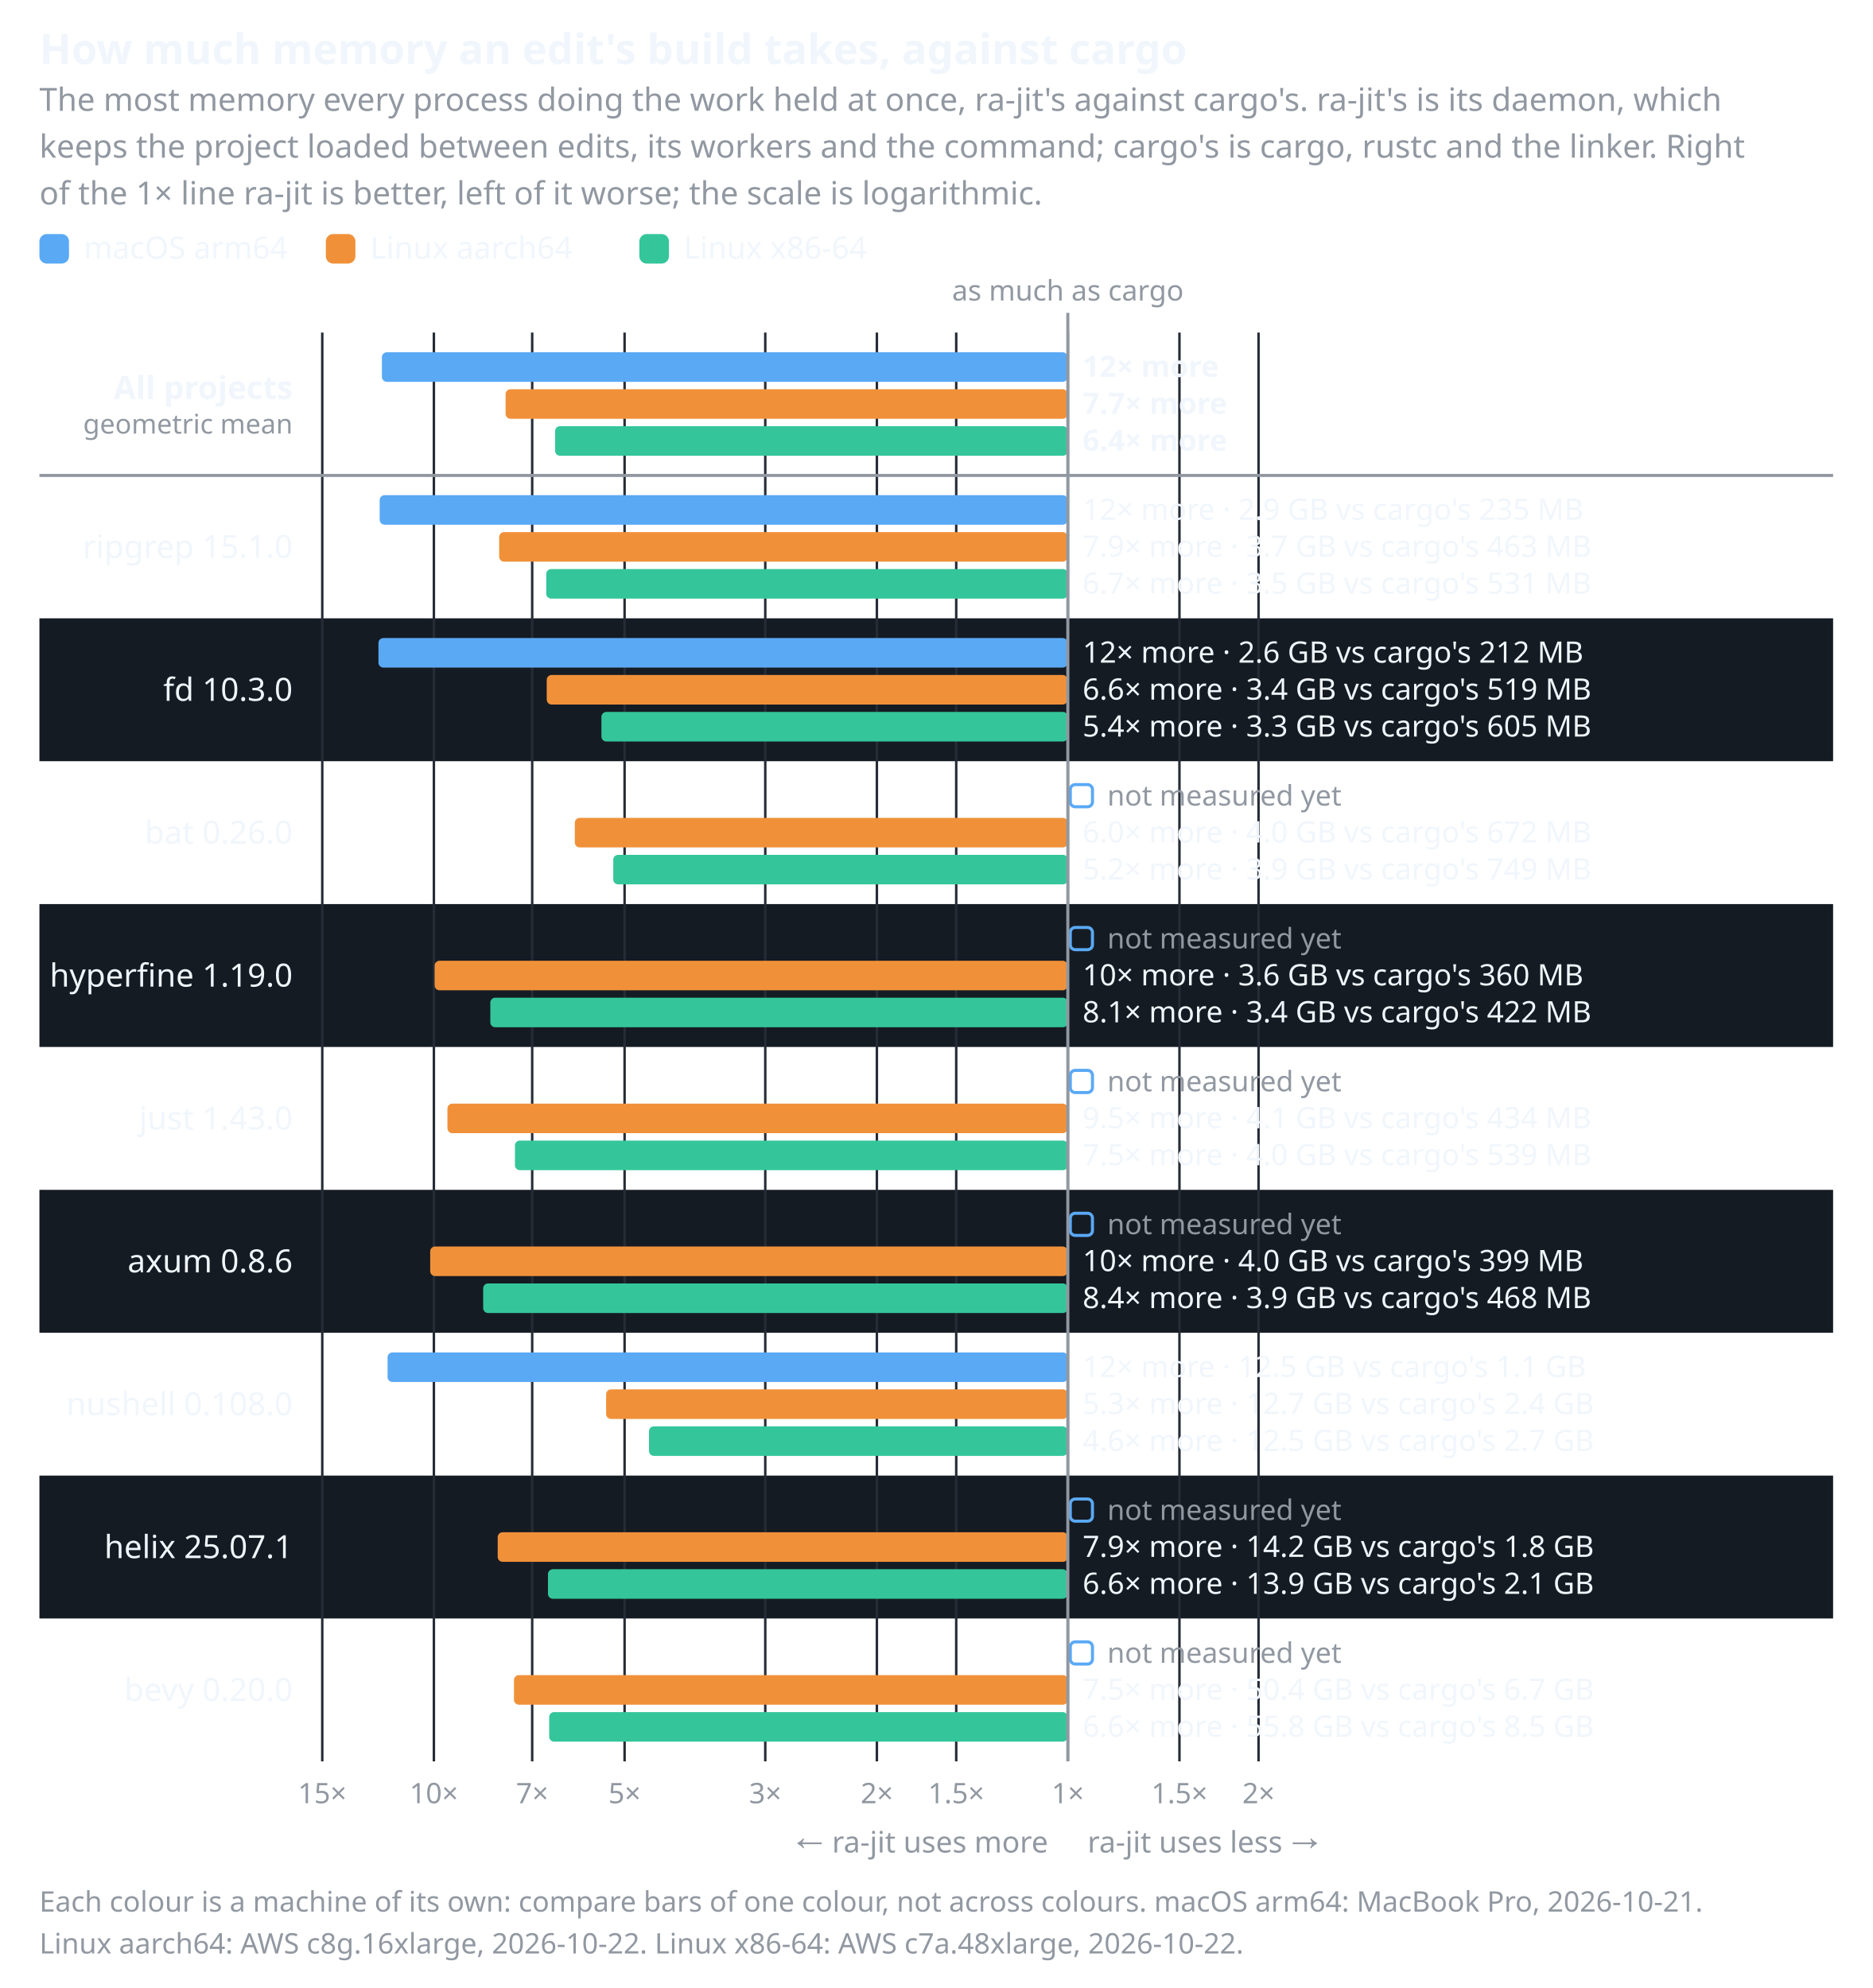
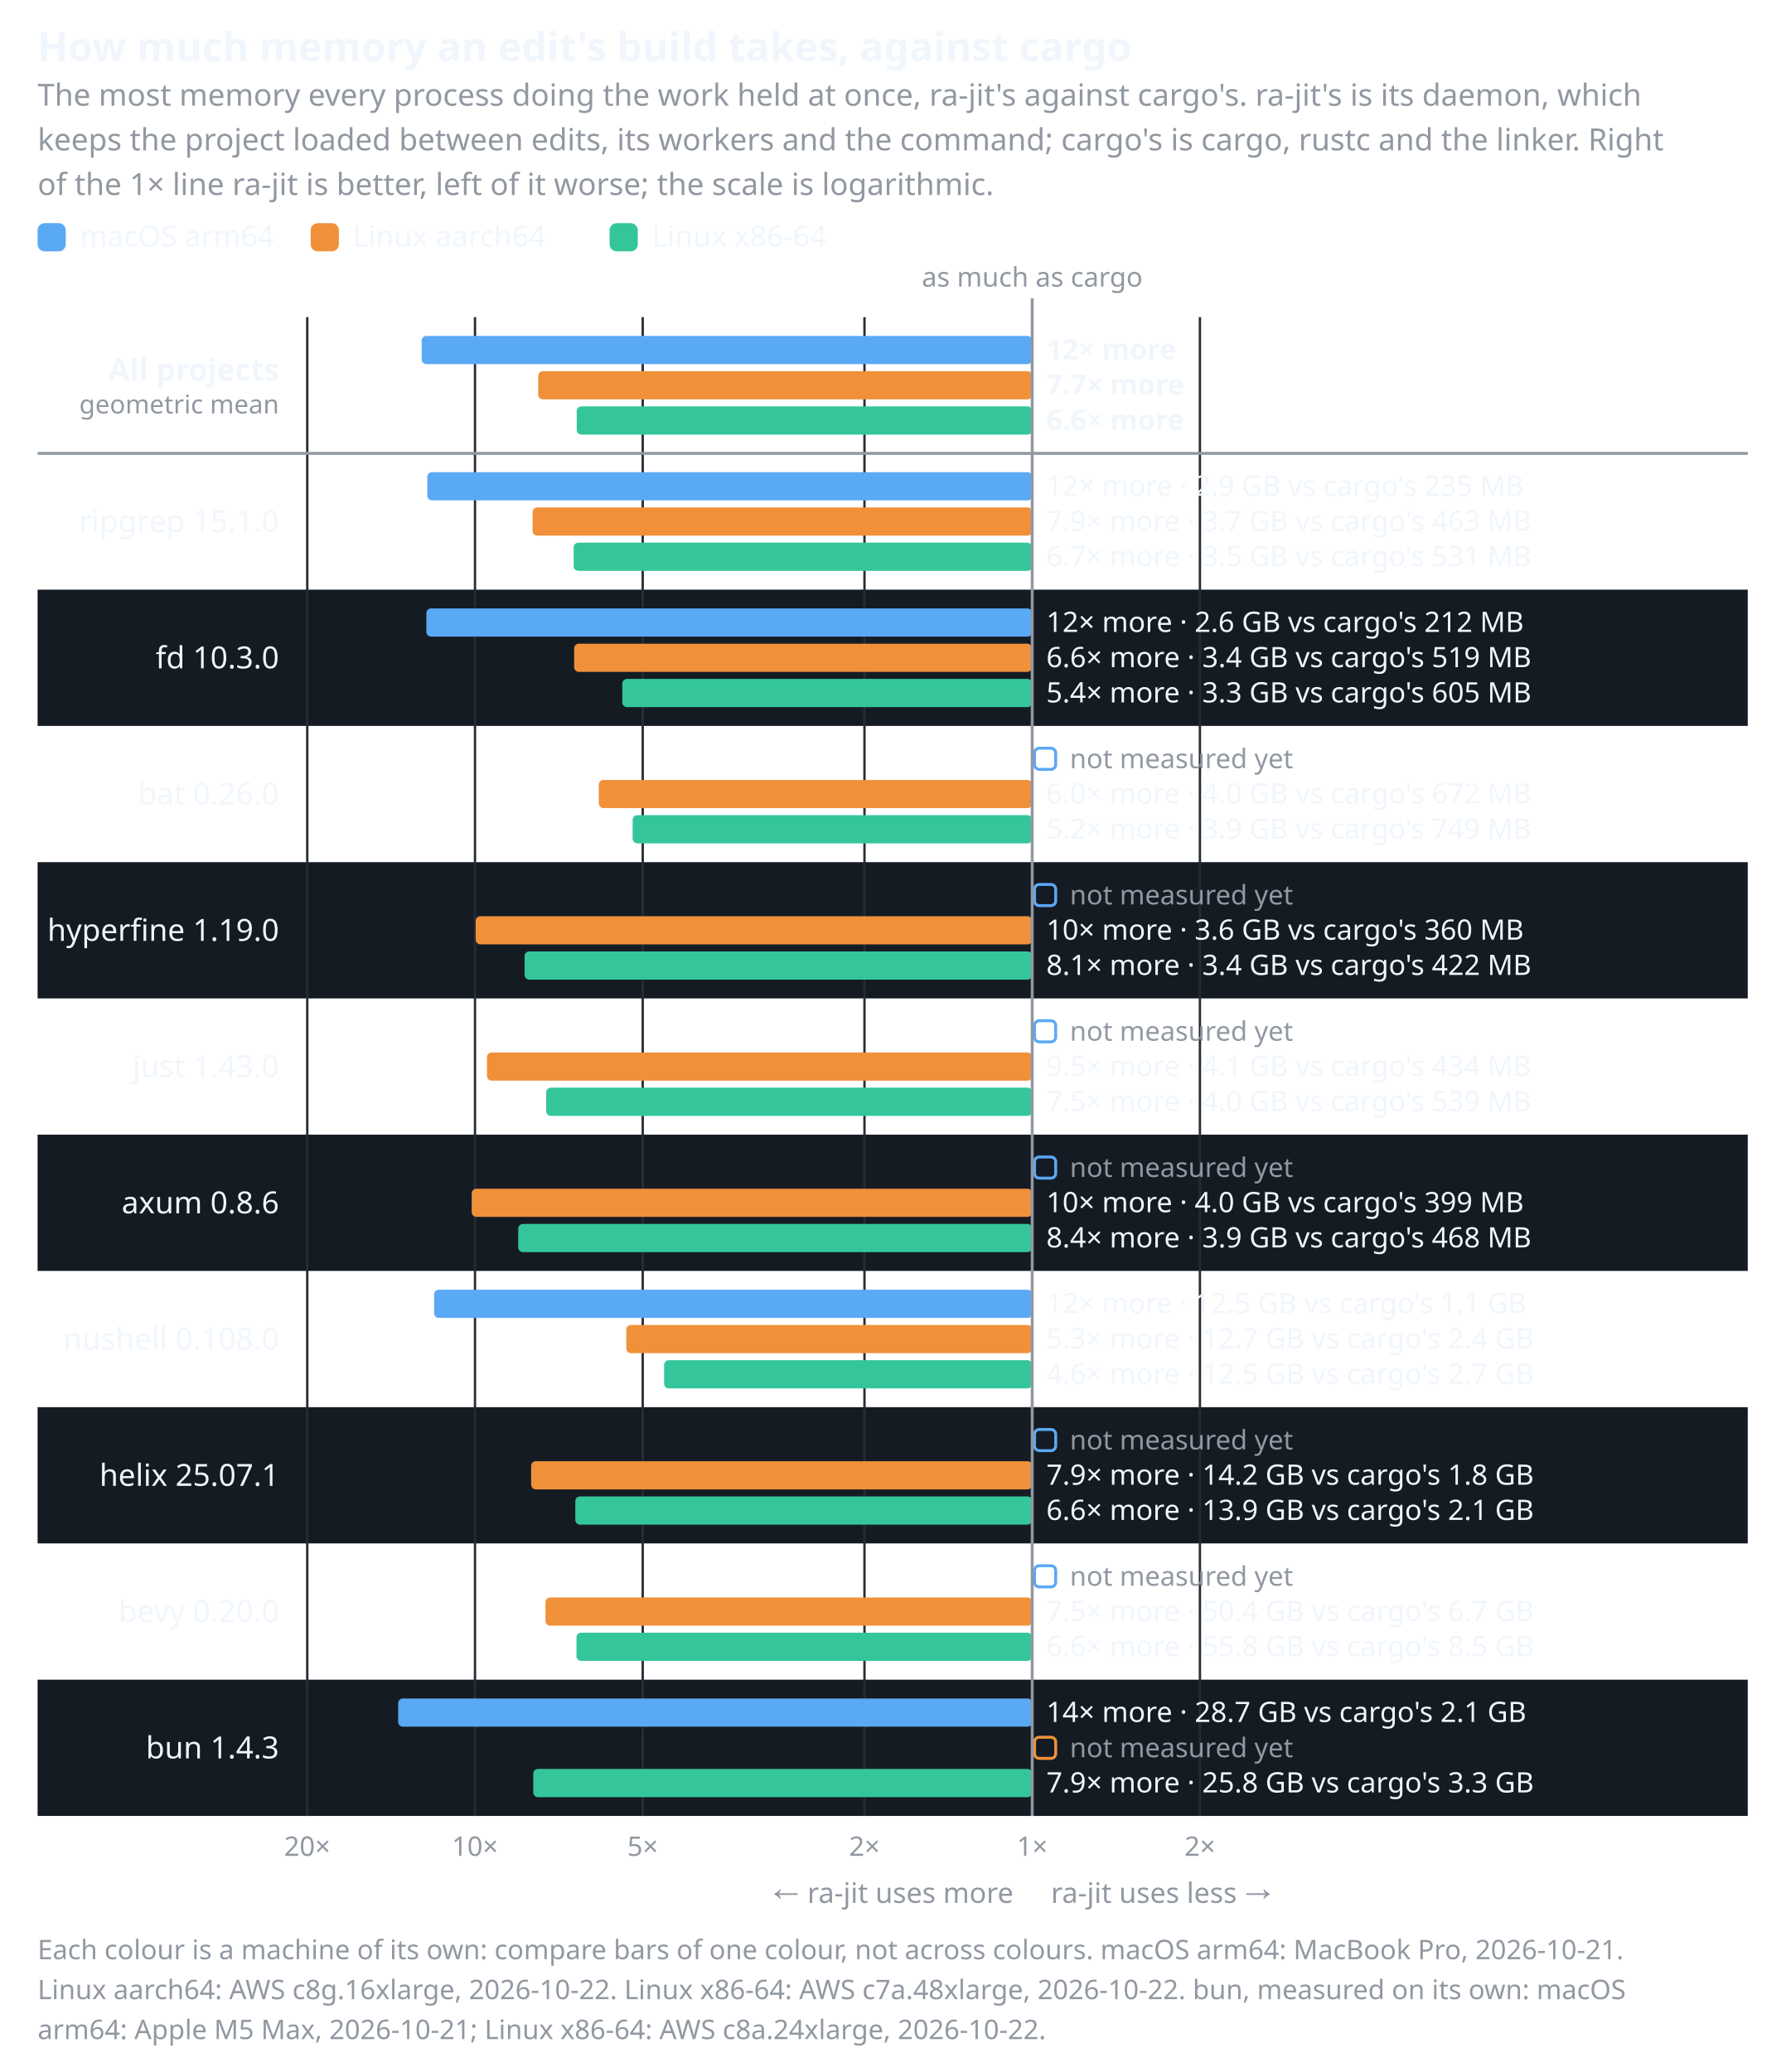
- <svg xmlns="http://www.w3.org/2000/svg" width="760" height="807" viewBox="0 0 760 807" role="img" aria-label="How much memory an edit's build takes, against cargo">
+ <svg xmlns="http://www.w3.org/2000/svg" width="760" height="882" viewBox="0 0 760 882" role="img" aria-label="How much memory an edit's build takes, against cargo">
  <style>text{font-family:-apple-system, BlinkMacSystemFont, 'Segoe UI', 'Noto Sans', Helvetica, Arial, sans-serif;fill:#f0f6fc}.d{fill:#9198a1}.b{font-weight:600}.v{font-variant-numeric:tabular-nums}.g{stroke:#262c36}.r{stroke:#9198a1;stroke-width:1.25}.z{fill:#151b23}.o{fill:none;stroke-width:1.25}.p0{fill:#5aa9f5}.w0{stroke:#5aa9f5}.p1{fill:#f0913a}.w1{stroke:#f0913a}.p2{fill:#34c69a}.w2{stroke:#34c69a}</style>
  <text x="16" y="26" font-size="17" class="b">How much memory an edit's build takes, against cargo</text>
  <text x="16" y="45" font-size="13" class="d">The most memory every process doing the work held at once, ra-jit's against cargo's. ra-jit's is its daemon, which</text>
  <text x="16" y="64" font-size="13" class="d">keeps the project loaded between edits, its workers and the command; cargo's is cargo, rustc and the linker. Right</text>
  <text x="16" y="83" font-size="13" class="d">of the 1× line ra-jit is better, left of it worse; the scale is logarithmic.</text>
  <rect x="16" y="95" width="12" height="12" rx="3" class="p0" />
  <text x="34" y="105" font-size="12.5">macOS arm64</text>
  <rect x="132.25" y="95" width="12" height="12" rx="3" class="p1" />
  <text x="150.2" y="105" font-size="12.5">Linux aarch64</text>
  <rect x="259.5" y="95" width="12" height="12" rx="3" class="p2" />
  <text x="277.5" y="105" font-size="12.5">Linux x86-64</text>
+   <rect x="16" y="715" width="728" height="58" class="z" />
  <rect x="16" y="599" width="728" height="58" class="z" />
  <rect x="16" y="483" width="728" height="58" class="z" />
  <rect x="16" y="367" width="728" height="58" class="z" />
  <rect x="16" y="251" width="728" height="58" class="z" />
-   <line x1="130.8" y1="135" x2="130.8" y2="715" class="g" />
-   <line x1="176.1" y1="135" x2="176.1" y2="715" class="g" />
-   <line x1="216" y1="135" x2="216" y2="715" class="g" />
-   <line x1="253.5" y1="135" x2="253.5" y2="715" class="g" />
-   <line x1="310.6" y1="135" x2="310.6" y2="715" class="g" />
-   <line x1="355.9" y1="135" x2="355.9" y2="715" class="g" />
-   <line x1="388.1" y1="135" x2="388.1" y2="715" class="g" />
-   <line x1="433.4" y1="135" x2="433.4" y2="715" class="g" />
-   <line x1="478.7" y1="135" x2="478.7" y2="715" class="g" />
-   <line x1="510.8" y1="135" x2="510.8" y2="715" class="g" />
+   <line x1="130.8" y1="135" x2="130.8" y2="773" class="g" />
+   <line x1="202.2" y1="135" x2="202.2" y2="773" class="g" />
+   <line x1="273.6" y1="135" x2="273.6" y2="773" class="g" />
+   <line x1="368" y1="135" x2="368" y2="773" class="g" />
+   <line x1="439.4" y1="135" x2="439.4" y2="773" class="g" />
+   <line x1="510.8" y1="135" x2="510.8" y2="773" class="g" />
  <line x1="16" y1="193" x2="744" y2="193" class="r" />
-   <rect x="155" y="143" width="278.3" height="12" rx="2" class="p0" />
-   <rect x="205.2" y="158" width="228.1" height="12" rx="2" class="p1" />
-   <rect x="225.3" y="173" width="208.1" height="12" rx="2" class="p2" />
-   <rect x="154.1" y="201" width="279.2" height="12" rx="2" class="p0" />
-   <rect x="202.6" y="216" width="230.7" height="12" rx="2" class="p1" />
-   <rect x="221.7" y="231" width="211.7" height="12" rx="2" class="p2" />
-   <rect x="153.6" y="259" width="279.7" height="12" rx="2" class="p0" />
-   <rect x="221.9" y="274" width="211.4" height="12" rx="2" class="p1" />
-   <rect x="244.1" y="289" width="189.3" height="12" rx="2" class="p2" />
-   <rect x="434.4" y="318.5" width="9" height="9" rx="2" class="o w0" />
-   <rect x="233.3" y="332" width="200.1" height="12" rx="2" class="p1" />
-   <rect x="248.9" y="347" width="184.5" height="12" rx="2" class="p2" />
-   <rect x="434.4" y="376.5" width="9" height="9" rx="2" class="o w0" />
-   <rect x="176.4" y="390" width="256.9" height="12" rx="2" class="p1" />
-   <rect x="199" y="405" width="234.4" height="12" rx="2" class="p2" />
-   <rect x="434.4" y="434.5" width="9" height="9" rx="2" class="o w0" />
-   <rect x="181.6" y="448" width="251.7" height="12" rx="2" class="p1" />
-   <rect x="209" y="463" width="224.4" height="12" rx="2" class="p2" />
-   <rect x="434.4" y="492.5" width="9" height="9" rx="2" class="o w0" />
-   <rect x="174.6" y="506" width="258.7" height="12" rx="2" class="p1" />
-   <rect x="196.1" y="521" width="237.3" height="12" rx="2" class="p2" />
-   <rect x="157.3" y="549" width="276.1" height="12" rx="2" class="p0" />
-   <rect x="246" y="564" width="187.4" height="12" rx="2" class="p1" />
-   <rect x="263.4" y="579" width="169.9" height="12" rx="2" class="p2" />
-   <rect x="434.4" y="608.5" width="9" height="9" rx="2" class="o w0" />
-   <rect x="202" y="622" width="231.4" height="12" rx="2" class="p1" />
-   <rect x="222.4" y="637" width="210.9" height="12" rx="2" class="p2" />
-   <rect x="434.4" y="666.5" width="9" height="9" rx="2" class="o w0" />
-   <rect x="208.6" y="680" width="224.8" height="12" rx="2" class="p1" />
-   <rect x="222.9" y="695" width="210.4" height="12" rx="2" class="p2" />
-   <line x1="433.4" y1="127" x2="433.4" y2="715" class="r" />
-   <text x="130.8" y="732" font-size="11.5" text-anchor="middle" class="d v">15×</text>
-   <text x="176.1" y="732" font-size="11.5" text-anchor="middle" class="d v">10×</text>
-   <text x="216" y="732" font-size="11.5" text-anchor="middle" class="d v">7×</text>
-   <text x="253.5" y="732" font-size="11.5" text-anchor="middle" class="d v">5×</text>
-   <text x="310.6" y="732" font-size="11.5" text-anchor="middle" class="d v">3×</text>
-   <text x="355.9" y="732" font-size="11.5" text-anchor="middle" class="d v">2×</text>
-   <text x="388.1" y="732" font-size="11.5" text-anchor="middle" class="d v">1.5×</text>
-   <text x="433.4" y="732" font-size="11.5" text-anchor="middle" class="d v">1×</text>
-   <text x="478.7" y="732" font-size="11.5" text-anchor="middle" class="d v">1.5×</text>
-   <text x="510.8" y="732" font-size="11.5" text-anchor="middle" class="d v">2×</text>
+   <rect x="179.5" y="143" width="259.9" height="12" rx="2" class="p0" />
+   <rect x="229.1" y="158" width="210.3" height="12" rx="2" class="p1" />
+   <rect x="245.5" y="173" width="193.9" height="12" rx="2" class="p2" />
+   <rect x="181.9" y="201" width="257.5" height="12" rx="2" class="p0" />
+   <rect x="226.7" y="216" width="212.7" height="12" rx="2" class="p1" />
+   <rect x="244.2" y="231" width="195.2" height="12" rx="2" class="p2" />
+   <rect x="181.5" y="259" width="257.9" height="12" rx="2" class="p0" />
+   <rect x="244.4" y="274" width="194.9" height="12" rx="2" class="p1" />
+   <rect x="264.9" y="289" width="174.5" height="12" rx="2" class="p2" />
+   <rect x="440.4" y="318.5" width="9" height="9" rx="2" class="o w0" />
+   <rect x="254.9" y="332" width="184.5" height="12" rx="2" class="p1" />
+   <rect x="269.3" y="347" width="170.1" height="12" rx="2" class="p2" />
+   <rect x="440.4" y="376.5" width="9" height="9" rx="2" class="o w0" />
+   <rect x="202.5" y="390" width="236.9" height="12" rx="2" class="p1" />
+   <rect x="223.3" y="405" width="216.1" height="12" rx="2" class="p2" />
+   <rect x="440.4" y="434.5" width="9" height="9" rx="2" class="o w0" />
+   <rect x="207.3" y="448" width="232.1" height="12" rx="2" class="p1" />
+   <rect x="232.5" y="463" width="206.9" height="12" rx="2" class="p2" />
+   <rect x="440.4" y="492.5" width="9" height="9" rx="2" class="o w0" />
+   <rect x="200.8" y="506" width="238.6" height="12" rx="2" class="p1" />
+   <rect x="220.6" y="521" width="218.8" height="12" rx="2" class="p2" />
+   <rect x="184.8" y="549" width="254.6" height="12" rx="2" class="p0" />
+   <rect x="266.6" y="564" width="172.8" height="12" rx="2" class="p1" />
+   <rect x="282.7" y="579" width="156.7" height="12" rx="2" class="p2" />
+   <rect x="440.4" y="608.5" width="9" height="9" rx="2" class="o w0" />
+   <rect x="226.1" y="622" width="213.3" height="12" rx="2" class="p1" />
+   <rect x="244.9" y="637" width="194.5" height="12" rx="2" class="p2" />
+   <rect x="440.4" y="666.5" width="9" height="9" rx="2" class="o w0" />
+   <rect x="232.2" y="680" width="207.2" height="12" rx="2" class="p1" />
+   <rect x="245.4" y="695" width="194" height="12" rx="2" class="p2" />
+   <rect x="169.5" y="723" width="269.9" height="12" rx="2" class="p0" />
+   <rect x="440.4" y="739.5" width="9" height="9" rx="2" class="o w1" />
+   <rect x="227" y="753" width="212.4" height="12" rx="2" class="p2" />
+   <line x1="439.4" y1="127" x2="439.4" y2="773" class="r" />
+   <text x="130.8" y="790" font-size="11.5" text-anchor="middle" class="d v">20×</text>
+   <text x="202.2" y="790" font-size="11.5" text-anchor="middle" class="d v">10×</text>
+   <text x="273.6" y="790" font-size="11.5" text-anchor="middle" class="d v">5×</text>
+   <text x="368" y="790" font-size="11.5" text-anchor="middle" class="d v">2×</text>
+   <text x="439.4" y="790" font-size="11.5" text-anchor="middle" class="d v">1×</text>
+   <text x="510.8" y="790" font-size="11.5" text-anchor="middle" class="d v">2×</text>
  <text x="118.8" y="162" font-size="13" text-anchor="end" class="b">All projects</text>
  <text x="118.8" y="176" font-size="11" text-anchor="end" class="d">geometric mean</text>
-   <text x="439.4" y="153" font-size="12" class="v b">12× more</text>
-   <text x="439.4" y="168" font-size="12" class="v b">7.7× more</text>
-   <text x="439.4" y="183" font-size="12" class="v b">6.4× more</text>
+   <text x="445.4" y="153" font-size="12" class="v b">12× more</text>
+   <text x="445.4" y="168" font-size="12" class="v b">7.7× more</text>
+   <text x="445.4" y="183" font-size="12" class="v b">6.6× more</text>
  <text x="118.8" y="226.5" font-size="13" text-anchor="end">ripgrep 15.1.0</text>
-   <text x="439.4" y="211" font-size="12" class="v">12× more · 2.9 GB vs cargo's 235 MB</text>
-   <text x="439.4" y="226" font-size="12" class="v">7.9× more · 3.7 GB vs cargo's 463 MB</text>
-   <text x="439.4" y="241" font-size="12" class="v">6.7× more · 3.5 GB vs cargo's 531 MB</text>
+   <text x="445.4" y="211" font-size="12" class="v">12× more · 2.9 GB vs cargo's 235 MB</text>
+   <text x="445.4" y="226" font-size="12" class="v">7.9× more · 3.7 GB vs cargo's 463 MB</text>
+   <text x="445.4" y="241" font-size="12" class="v">6.7× more · 3.5 GB vs cargo's 531 MB</text>
  <text x="118.8" y="284.5" font-size="13" text-anchor="end">fd 10.3.0</text>
-   <text x="439.4" y="269" font-size="12" class="v">12× more · 2.6 GB vs cargo's 212 MB</text>
-   <text x="439.4" y="284" font-size="12" class="v">6.6× more · 3.4 GB vs cargo's 519 MB</text>
-   <text x="439.4" y="299" font-size="12" class="v">5.4× more · 3.3 GB vs cargo's 605 MB</text>
+   <text x="445.4" y="269" font-size="12" class="v">12× more · 2.6 GB vs cargo's 212 MB</text>
+   <text x="445.4" y="284" font-size="12" class="v">6.6× more · 3.4 GB vs cargo's 519 MB</text>
+   <text x="445.4" y="299" font-size="12" class="v">5.4× more · 3.3 GB vs cargo's 605 MB</text>
  <text x="118.8" y="342.5" font-size="13" text-anchor="end">bat 0.26.0</text>
-   <text x="449.4" y="327" font-size="11.5" class="d">not measured yet</text>
-   <text x="439.4" y="342" font-size="12" class="v">6.0× more · 4.0 GB vs cargo's 672 MB</text>
-   <text x="439.4" y="357" font-size="12" class="v">5.2× more · 3.9 GB vs cargo's 749 MB</text>
+   <text x="455.4" y="327" font-size="11.5" class="d">not measured yet</text>
+   <text x="445.4" y="342" font-size="12" class="v">6.0× more · 4.0 GB vs cargo's 672 MB</text>
+   <text x="445.4" y="357" font-size="12" class="v">5.2× more · 3.9 GB vs cargo's 749 MB</text>
  <text x="118.8" y="400.5" font-size="13" text-anchor="end">hyperfine 1.19.0</text>
-   <text x="449.4" y="385" font-size="11.5" class="d">not measured yet</text>
-   <text x="439.4" y="400" font-size="12" class="v">10× more · 3.6 GB vs cargo's 360 MB</text>
-   <text x="439.4" y="415" font-size="12" class="v">8.1× more · 3.4 GB vs cargo's 422 MB</text>
+   <text x="455.4" y="385" font-size="11.5" class="d">not measured yet</text>
+   <text x="445.4" y="400" font-size="12" class="v">10× more · 3.6 GB vs cargo's 360 MB</text>
+   <text x="445.4" y="415" font-size="12" class="v">8.1× more · 3.4 GB vs cargo's 422 MB</text>
  <text x="118.8" y="458.5" font-size="13" text-anchor="end">just 1.43.0</text>
-   <text x="449.4" y="443" font-size="11.5" class="d">not measured yet</text>
-   <text x="439.4" y="458" font-size="12" class="v">9.5× more · 4.1 GB vs cargo's 434 MB</text>
-   <text x="439.4" y="473" font-size="12" class="v">7.5× more · 4.0 GB vs cargo's 539 MB</text>
+   <text x="455.4" y="443" font-size="11.5" class="d">not measured yet</text>
+   <text x="445.4" y="458" font-size="12" class="v">9.5× more · 4.1 GB vs cargo's 434 MB</text>
+   <text x="445.4" y="473" font-size="12" class="v">7.5× more · 4.0 GB vs cargo's 539 MB</text>
  <text x="118.8" y="516.5" font-size="13" text-anchor="end">axum 0.8.6</text>
-   <text x="449.4" y="501" font-size="11.5" class="d">not measured yet</text>
-   <text x="439.4" y="516" font-size="12" class="v">10× more · 4.0 GB vs cargo's 399 MB</text>
-   <text x="439.4" y="531" font-size="12" class="v">8.4× more · 3.9 GB vs cargo's 468 MB</text>
+   <text x="455.4" y="501" font-size="11.5" class="d">not measured yet</text>
+   <text x="445.4" y="516" font-size="12" class="v">10× more · 4.0 GB vs cargo's 399 MB</text>
+   <text x="445.4" y="531" font-size="12" class="v">8.4× more · 3.9 GB vs cargo's 468 MB</text>
  <text x="118.8" y="574.5" font-size="13" text-anchor="end">nushell 0.108.0</text>
-   <text x="439.4" y="559" font-size="12" class="v">12× more · 12.5 GB vs cargo's 1.1 GB</text>
-   <text x="439.4" y="574" font-size="12" class="v">5.3× more · 12.7 GB vs cargo's 2.4 GB</text>
-   <text x="439.4" y="589" font-size="12" class="v">4.6× more · 12.5 GB vs cargo's 2.7 GB</text>
+   <text x="445.4" y="559" font-size="12" class="v">12× more · 12.5 GB vs cargo's 1.1 GB</text>
+   <text x="445.4" y="574" font-size="12" class="v">5.3× more · 12.7 GB vs cargo's 2.4 GB</text>
+   <text x="445.4" y="589" font-size="12" class="v">4.6× more · 12.5 GB vs cargo's 2.7 GB</text>
  <text x="118.8" y="632.5" font-size="13" text-anchor="end">helix 25.07.1</text>
-   <text x="449.4" y="617" font-size="11.5" class="d">not measured yet</text>
-   <text x="439.4" y="632" font-size="12" class="v">7.9× more · 14.2 GB vs cargo's 1.8 GB</text>
-   <text x="439.4" y="647" font-size="12" class="v">6.6× more · 13.9 GB vs cargo's 2.1 GB</text>
+   <text x="455.4" y="617" font-size="11.5" class="d">not measured yet</text>
+   <text x="445.4" y="632" font-size="12" class="v">7.9× more · 14.2 GB vs cargo's 1.8 GB</text>
+   <text x="445.4" y="647" font-size="12" class="v">6.6× more · 13.9 GB vs cargo's 2.1 GB</text>
  <text x="118.8" y="690.5" font-size="13" text-anchor="end">bevy 0.20.0</text>
-   <text x="449.4" y="675" font-size="11.5" class="d">not measured yet</text>
-   <text x="439.4" y="690" font-size="12" class="v">7.5× more · 50.4 GB vs cargo's 6.7 GB</text>
-   <text x="439.4" y="705" font-size="12" class="v">6.6× more · 55.8 GB vs cargo's 8.5 GB</text>
-   <text x="433.4" y="122" font-size="11.5" text-anchor="middle" class="d">as much as cargo</text>
-   <text x="425.4" y="752" font-size="12" text-anchor="end" class="d">← ra-jit uses more</text>
-   <text x="441.4" y="752" font-size="12" class="d">ra-jit uses less →</text>
-   <text x="16" y="776" font-size="11.5" class="d">Each colour is a machine of its own: compare bars of one colour, not across colours. macOS arm64: MacBook Pro, 2026-10-21.</text>
-   <text x="16" y="793" font-size="11.5" class="d">Linux aarch64: AWS c8g.16xlarge, 2026-10-22. Linux x86-64: AWS c7a.48xlarge, 2026-10-22.</text>
+   <text x="455.4" y="675" font-size="11.5" class="d">not measured yet</text>
+   <text x="445.4" y="690" font-size="12" class="v">7.5× more · 50.4 GB vs cargo's 6.7 GB</text>
+   <text x="445.4" y="705" font-size="12" class="v">6.6× more · 55.8 GB vs cargo's 8.5 GB</text>
+   <text x="118.8" y="748.5" font-size="13" text-anchor="end">bun 1.4.3</text>
+   <text x="445.4" y="733" font-size="12" class="v">14× more · 28.7 GB vs cargo's 2.1 GB</text>
+   <text x="455.4" y="748" font-size="11.5" class="d">not measured yet</text>
+   <text x="445.4" y="763" font-size="12" class="v">7.9× more · 25.8 GB vs cargo's 3.3 GB</text>
+   <text x="439.4" y="122" font-size="11.5" text-anchor="middle" class="d">as much as cargo</text>
+   <text x="431.4" y="810" font-size="12" text-anchor="end" class="d">← ra-jit uses more</text>
+   <text x="447.4" y="810" font-size="12" class="d">ra-jit uses less →</text>
+   <text x="16" y="834" font-size="11.5" class="d">Each colour is a machine of its own: compare bars of one colour, not across colours. macOS arm64: MacBook Pro, 2026-10-21.</text>
+   <text x="16" y="851" font-size="11.5" class="d">Linux aarch64: AWS c8g.16xlarge, 2026-10-22. Linux x86-64: AWS c7a.48xlarge, 2026-10-22. bun, measured on its own: macOS</text>
+   <text x="16" y="868" font-size="11.5" class="d">arm64: Apple M5 Max, 2026-10-21; Linux x86-64: AWS c8a.24xlarge, 2026-10-22.</text>
</svg>
